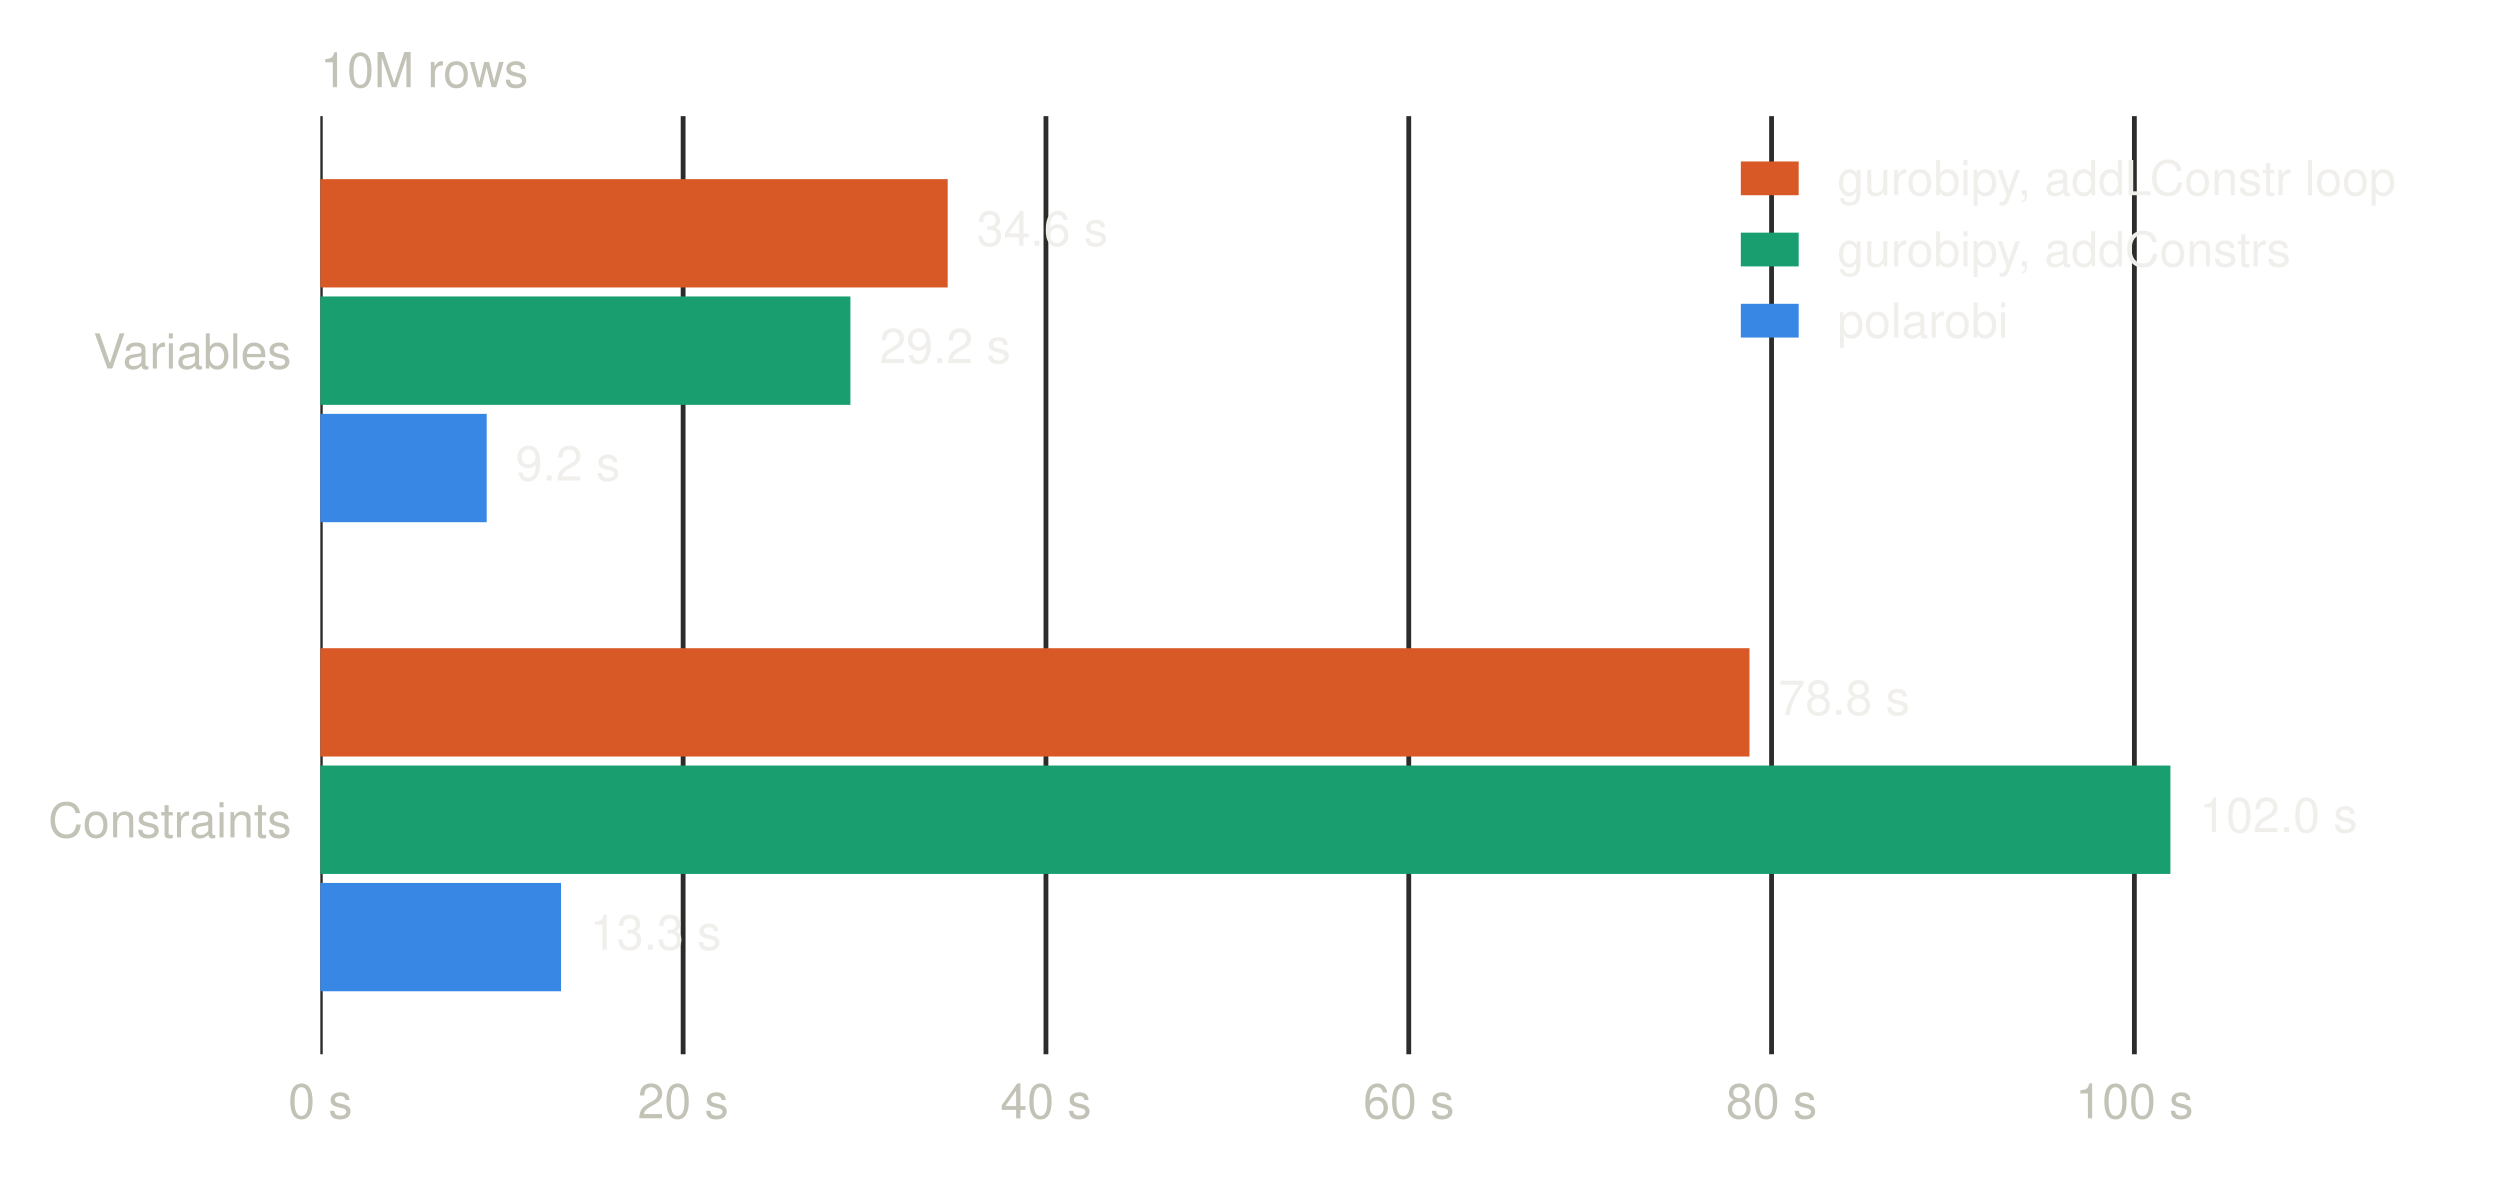
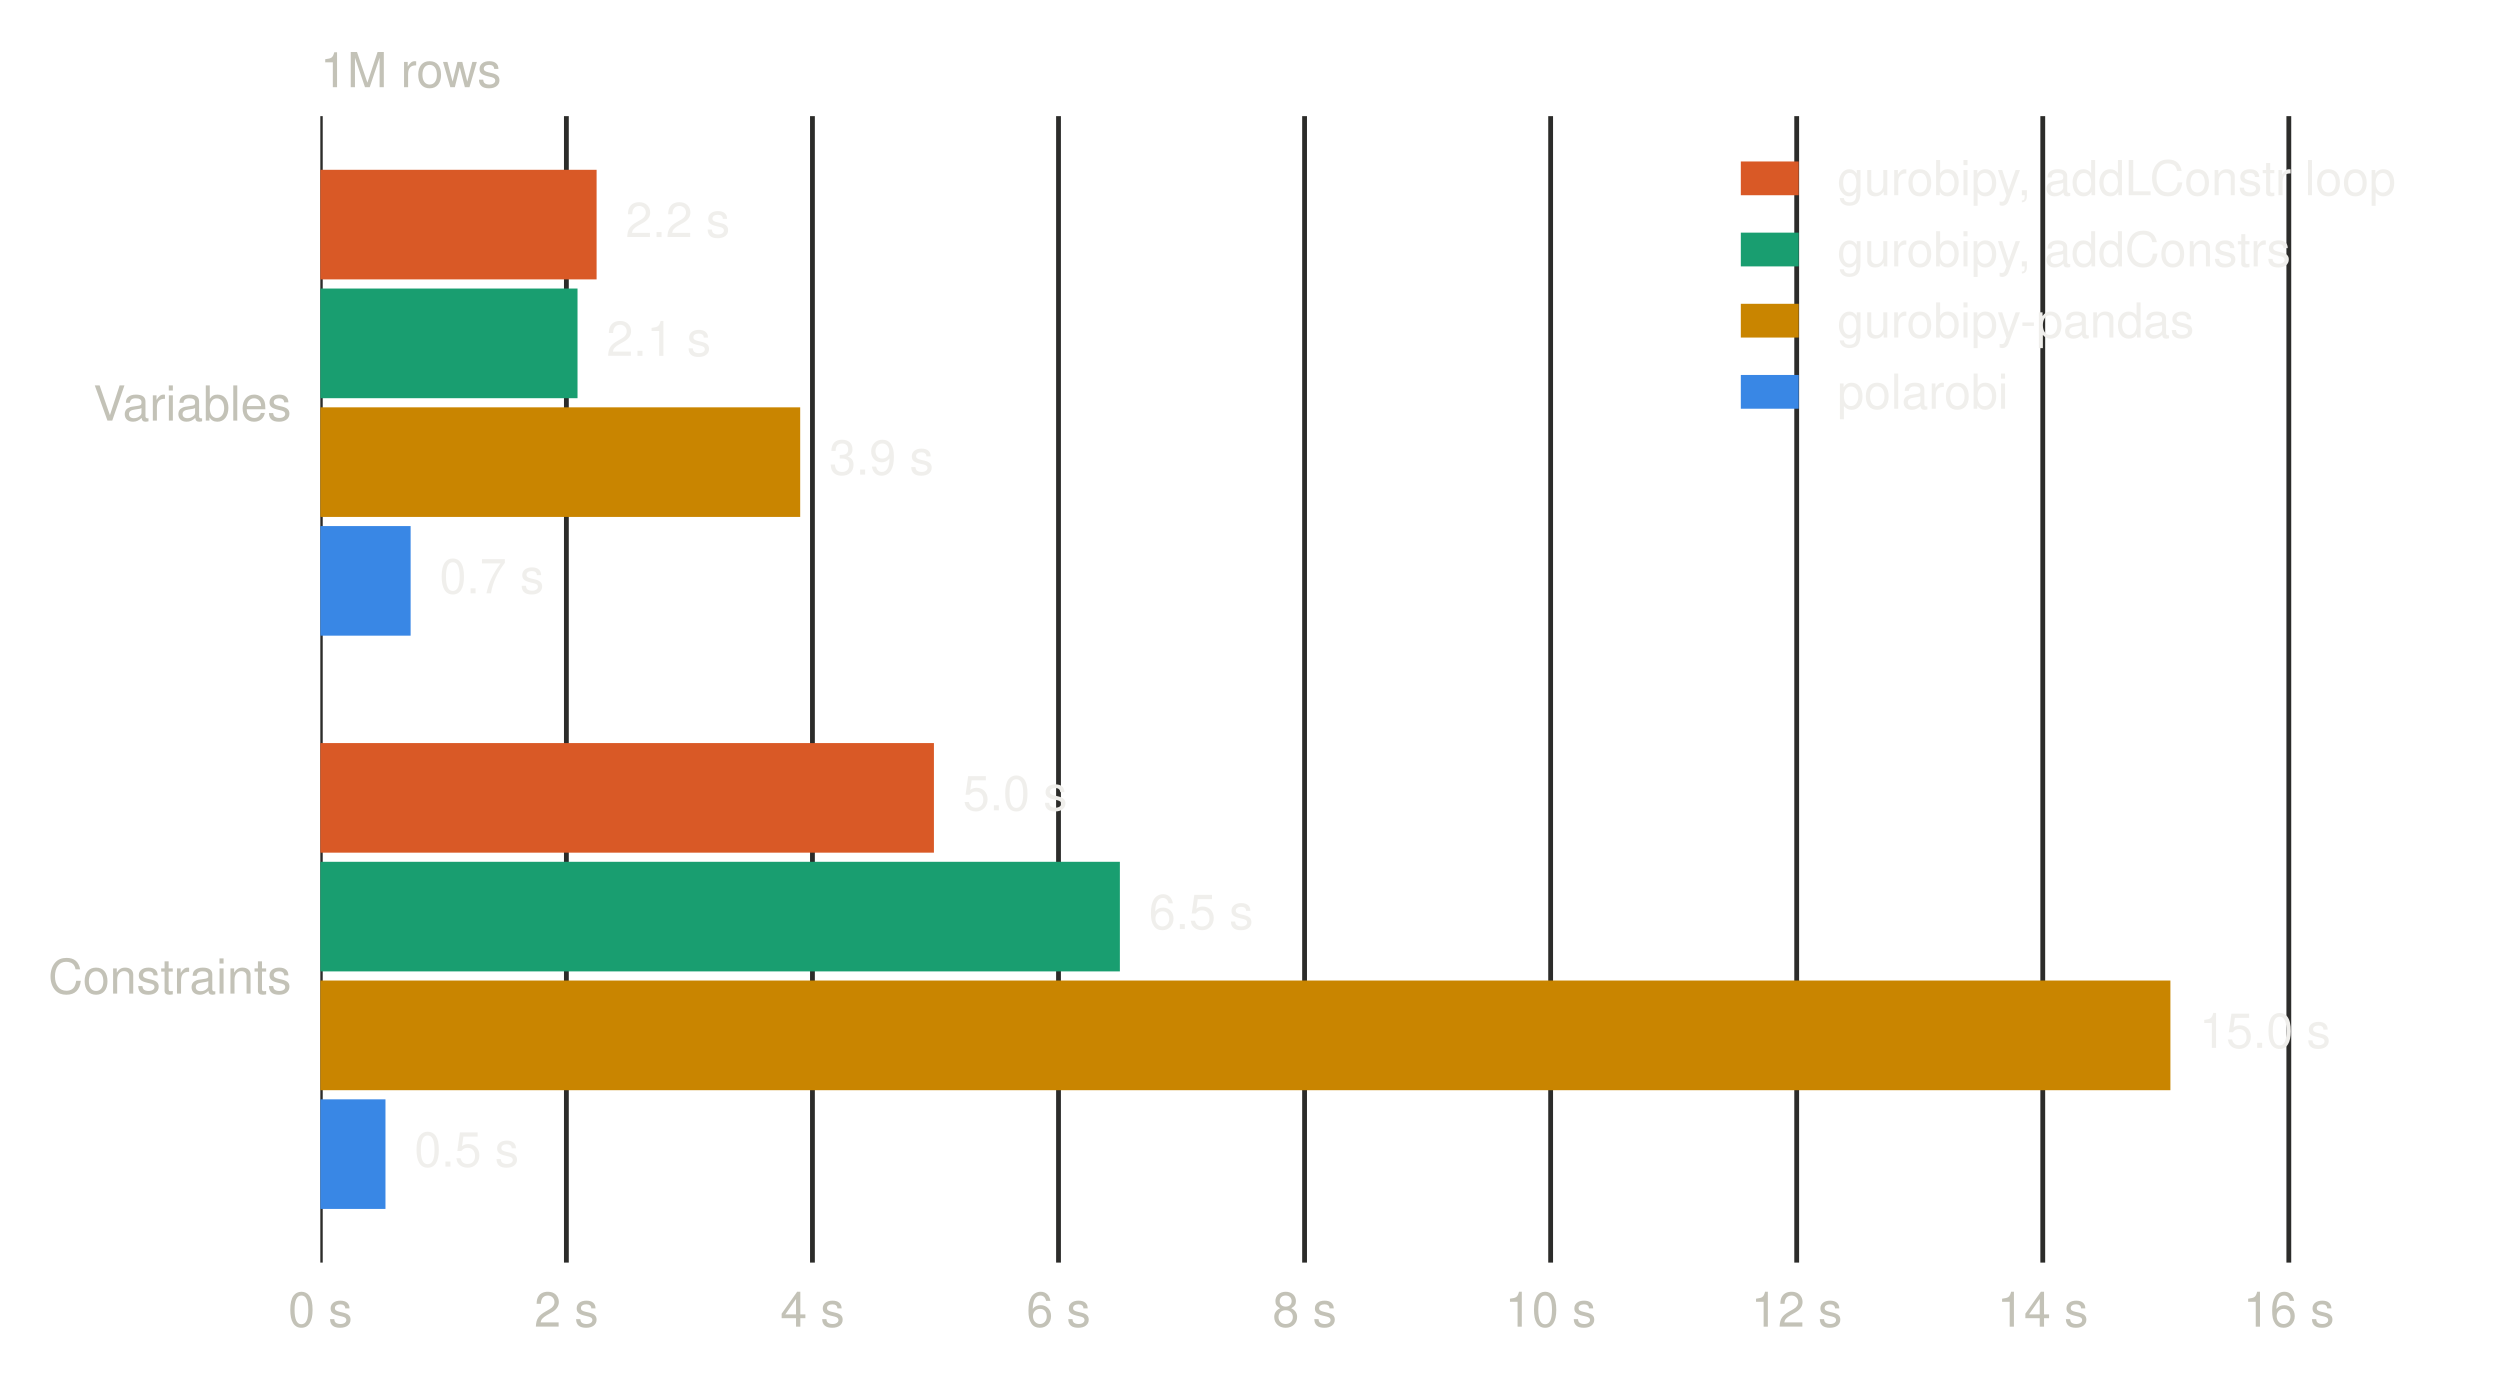
- <svg xmlns="http://www.w3.org/2000/svg" width="518.4pt" height="244.8pt" viewBox="0 0 518.4 244.8" version="1.1">
+ <svg xmlns="http://www.w3.org/2000/svg" width="518.4pt" height="288pt" viewBox="0 0 518.4 288" version="1.1">
  <defs>
    <style type="text/css">*{stroke-linejoin: round; stroke-linecap: butt}</style>
  </defs>
  <g id="figure_1">
    <g id="patch_1">
-       <path d="M 0 244.8  L 518.4 244.8  L 518.4 0  L 0 0  L 0 244.8  z " style="fill: none; opacity: 0" />
+       <path d="M 0 288  L 518.4 288  L 518.4 0  L 0 0  L 0 288  z " style="fill: none; opacity: 0" />
    </g>
    <g id="axes_1">
      <g id="patch_2">
-         <path d="M 66.422 218.615  L 507.6 218.615  L 507.6 24.08  L 66.422 24.08  L 66.422 218.615  z " style="fill: none" />
+         <path d="M 66.422 261.815  L 507.6 261.815  L 507.6 24.08  L 66.422 24.08  L 66.422 261.815  z " style="fill: none" />
      </g>
      <g id="matplotlib.axis_1">
        <g id="xtick_1">
          <g id="line2d_1">
-             <path d="M 66.422 218.615  L 66.422 24.08  " clip-path="url(#p64dbc65da9)" style="fill: none; stroke: #2c2c2a; stroke-linecap: square" />
+             <path d="M 66.422 261.815  L 66.422 24.08  " clip-path="url(#pe01c388202)" style="fill: none; stroke: #2c2c2a; stroke-linecap: square" />
          </g>
          <g id="line2d_2" />
          <g id="text_1">
-             <text style="font-size: 10px; font-family: 'Segoe UI', 'Helvetica', 'Arial', 'DejaVu Sans', sans-serif; text-anchor: middle; fill: #c3c2b7" x="66.422" y="231.896" transform="rotate(-0 66.42188 231.8955)">0 s</text>
+             <text style="font-size: 10px; font-family: 'Segoe UI', 'Helvetica', 'Arial', 'DejaVu Sans', sans-serif; text-anchor: middle; fill: #c3c2b7" x="66.422" y="275.096" transform="rotate(-0 66.42188 275.0955)">0 s</text>
          </g>
        </g>
        <g id="xtick_2">
          <g id="line2d_3">
-             <path d="M 141.654 218.615  L 141.654 24.08  " clip-path="url(#p64dbc65da9)" style="fill: none; stroke: #2c2c2a; stroke-linecap: square" />
+             <path d="M 117.445 261.815  L 117.445 24.08  " clip-path="url(#pe01c388202)" style="fill: none; stroke: #2c2c2a; stroke-linecap: square" />
          </g>
          <g id="line2d_4" />
          <g id="text_2">
-             <text style="font-size: 10px; font-family: 'Segoe UI', 'Helvetica', 'Arial', 'DejaVu Sans', sans-serif; text-anchor: middle; fill: #c3c2b7" x="141.654" y="231.896" transform="rotate(-0 141.6543 231.8955)">20 s</text>
+             <text style="font-size: 10px; font-family: 'Segoe UI', 'Helvetica', 'Arial', 'DejaVu Sans', sans-serif; text-anchor: middle; fill: #c3c2b7" x="117.445" y="275.096" transform="rotate(-0 117.4454 275.0955)">2 s</text>
          </g>
        </g>
        <g id="xtick_3">
          <g id="line2d_5">
-             <path d="M 216.887 218.615  L 216.887 24.08  " clip-path="url(#p64dbc65da9)" style="fill: none; stroke: #2c2c2a; stroke-linecap: square" />
+             <path d="M 168.469 261.815  L 168.469 24.08  " clip-path="url(#pe01c388202)" style="fill: none; stroke: #2c2c2a; stroke-linecap: square" />
          </g>
          <g id="line2d_6" />
          <g id="text_3">
-             <text style="font-size: 10px; font-family: 'Segoe UI', 'Helvetica', 'Arial', 'DejaVu Sans', sans-serif; text-anchor: middle; fill: #c3c2b7" x="216.887" y="231.896" transform="rotate(-0 216.8866 231.8955)">40 s</text>
+             <text style="font-size: 10px; font-family: 'Segoe UI', 'Helvetica', 'Arial', 'DejaVu Sans', sans-serif; text-anchor: middle; fill: #c3c2b7" x="168.469" y="275.096" transform="rotate(-0 168.469 275.0955)">4 s</text>
          </g>
        </g>
        <g id="xtick_4">
          <g id="line2d_7">
-             <path d="M 292.119 218.615  L 292.119 24.08  " clip-path="url(#p64dbc65da9)" style="fill: none; stroke: #2c2c2a; stroke-linecap: square" />
+             <path d="M 219.493 261.815  L 219.493 24.08  " clip-path="url(#pe01c388202)" style="fill: none; stroke: #2c2c2a; stroke-linecap: square" />
          </g>
          <g id="line2d_8" />
          <g id="text_4">
-             <text style="font-size: 10px; font-family: 'Segoe UI', 'Helvetica', 'Arial', 'DejaVu Sans', sans-serif; text-anchor: middle; fill: #c3c2b7" x="292.119" y="231.896" transform="rotate(-0 292.119 231.8955)">60 s</text>
+             <text style="font-size: 10px; font-family: 'Segoe UI', 'Helvetica', 'Arial', 'DejaVu Sans', sans-serif; text-anchor: middle; fill: #c3c2b7" x="219.493" y="275.096" transform="rotate(-0 219.4926 275.0955)">6 s</text>
          </g>
        </g>
        <g id="xtick_5">
          <g id="line2d_9">
-             <path d="M 367.351 218.615  L 367.351 24.08  " clip-path="url(#p64dbc65da9)" style="fill: none; stroke: #2c2c2a; stroke-linecap: square" />
+             <path d="M 270.516 261.815  L 270.516 24.08  " clip-path="url(#pe01c388202)" style="fill: none; stroke: #2c2c2a; stroke-linecap: square" />
          </g>
          <g id="line2d_10" />
          <g id="text_5">
-             <text style="font-size: 10px; font-family: 'Segoe UI', 'Helvetica', 'Arial', 'DejaVu Sans', sans-serif; text-anchor: middle; fill: #c3c2b7" x="367.351" y="231.896" transform="rotate(-0 367.3514 231.8955)">80 s</text>
+             <text style="font-size: 10px; font-family: 'Segoe UI', 'Helvetica', 'Arial', 'DejaVu Sans', sans-serif; text-anchor: middle; fill: #c3c2b7" x="270.516" y="275.096" transform="rotate(-0 270.5162 275.0955)">8 s</text>
          </g>
        </g>
        <g id="xtick_6">
          <g id="line2d_11">
-             <path d="M 442.584 218.615  L 442.584 24.08  " clip-path="url(#p64dbc65da9)" style="fill: none; stroke: #2c2c2a; stroke-linecap: square" />
+             <path d="M 321.54 261.815  L 321.54 24.08  " clip-path="url(#pe01c388202)" style="fill: none; stroke: #2c2c2a; stroke-linecap: square" />
          </g>
          <g id="line2d_12" />
          <g id="text_6">
-             <text style="font-size: 10px; font-family: 'Segoe UI', 'Helvetica', 'Arial', 'DejaVu Sans', sans-serif; text-anchor: middle; fill: #c3c2b7" x="442.584" y="231.896" transform="rotate(-0 442.5838 231.8955)">100 s</text>
+             <text style="font-size: 10px; font-family: 'Segoe UI', 'Helvetica', 'Arial', 'DejaVu Sans', sans-serif; text-anchor: middle; fill: #c3c2b7" x="321.54" y="275.096" transform="rotate(-0 321.5397 275.0955)">10 s</text>
+           </g>
+         </g>
+         <g id="xtick_7">
+           <g id="line2d_13">
+             <path d="M 372.563 261.815  L 372.563 24.08  " clip-path="url(#pe01c388202)" style="fill: none; stroke: #2c2c2a; stroke-linecap: square" />
+           </g>
+           <g id="line2d_14" />
+           <g id="text_7">
+             <text style="font-size: 10px; font-family: 'Segoe UI', 'Helvetica', 'Arial', 'DejaVu Sans', sans-serif; text-anchor: middle; fill: #c3c2b7" x="372.563" y="275.096" transform="rotate(-0 372.5633 275.0955)">12 s</text>
+           </g>
+         </g>
+         <g id="xtick_8">
+           <g id="line2d_15">
+             <path d="M 423.587 261.815  L 423.587 24.08  " clip-path="url(#pe01c388202)" style="fill: none; stroke: #2c2c2a; stroke-linecap: square" />
+           </g>
+           <g id="line2d_16" />
+           <g id="text_8">
+             <text style="font-size: 10px; font-family: 'Segoe UI', 'Helvetica', 'Arial', 'DejaVu Sans', sans-serif; text-anchor: middle; fill: #c3c2b7" x="423.587" y="275.096" transform="rotate(-0 423.5869 275.0955)">14 s</text>
+           </g>
+         </g>
+         <g id="xtick_9">
+           <g id="line2d_17">
+             <path d="M 474.61 261.815  L 474.61 24.08  " clip-path="url(#pe01c388202)" style="fill: none; stroke: #2c2c2a; stroke-linecap: square" />
+           </g>
+           <g id="line2d_18" />
+           <g id="text_9">
+             <text style="font-size: 10px; font-family: 'Segoe UI', 'Helvetica', 'Arial', 'DejaVu Sans', sans-serif; text-anchor: middle; fill: #c3c2b7" x="474.61" y="275.096" transform="rotate(-0 474.6105 275.0955)">16 s</text>
          </g>
        </g>
      </g>
      <g id="matplotlib.axis_2">
        <g id="ytick_1">
-           <g id="line2d_13" />
-           <g id="text_7">
-             <text style="font-size: 10px; font-family: 'Segoe UI', 'Helvetica', 'Arial', 'DejaVu Sans', sans-serif; text-anchor: end; fill: #c3c2b7" x="60.422" y="76.416" transform="rotate(-0 60.42188 76.41558)">Variables</text>
+           <g id="line2d_19" />
+           <g id="text_10">
+             <text style="font-size: 10px; font-family: 'Segoe UI', 'Helvetica', 'Arial', 'DejaVu Sans', sans-serif; text-anchor: end; fill: #c3c2b7" x="60.422" y="87.216" transform="rotate(-0 60.42188 87.21558)">Variables</text>
          </g>
        </g>
        <g id="ytick_2">
-           <g id="line2d_14" />
-           <g id="text_8">
-             <text style="font-size: 10px; font-family: 'Segoe UI', 'Helvetica', 'Arial', 'DejaVu Sans', sans-serif; text-anchor: end; fill: #c3c2b7" x="60.422" y="173.636" transform="rotate(-0 60.42188 173.6362)">Constraints</text>
+           <g id="line2d_20" />
+           <g id="text_11">
+             <text style="font-size: 10px; font-family: 'Segoe UI', 'Helvetica', 'Arial', 'DejaVu Sans', sans-serif; text-anchor: end; fill: #c3c2b7" x="60.422" y="206.036" transform="rotate(-0 60.42188 206.0362)">Constraints</text>
          </g>
        </g>
      </g>
      <g id="patch_3">
-         <path d="M 66.422 37.142  L 196.515 37.142  L 196.515 59.609  L 66.422 59.609  z " clip-path="url(#p64dbc65da9)" style="fill: #d95926" />
+         <path d="M 66.422 35.212  L 123.711 35.212  L 123.711 57.942  L 66.422 57.942  z " clip-path="url(#pe01c388202)" style="fill: #d95926" />
      </g>
      <g id="patch_4">
-         <path d="M 66.422 134.41  L 362.774 134.41  L 362.774 156.876  L 66.422 156.876  z " clip-path="url(#p64dbc65da9)" style="fill: #d95926" />
+         <path d="M 66.422 154.08  L 193.66 154.08  L 193.66 176.81  L 66.422 176.81  z " clip-path="url(#pe01c388202)" style="fill: #d95926" />
      </g>
-       <g id="text_9">
-         <text style="font-size: 10px; font-family: 'Segoe UI', 'Helvetica', 'Arial', 'DejaVu Sans', sans-serif; text-anchor: start; fill: #f0efec" x="202.515" y="50.963" transform="rotate(-0 202.5151 50.96341)">34.6 s</text>
+       <g id="text_12">
+         <text style="font-size: 10px; font-family: 'Segoe UI', 'Helvetica', 'Arial', 'DejaVu Sans', sans-serif; text-anchor: start; fill: #f0efec" x="129.711" y="49.165" transform="rotate(-0 129.7109 49.16525)">2.2 s</text>
      </g>
-       <g id="text_10">
-         <text style="font-size: 10px; font-family: 'Segoe UI', 'Helvetica', 'Arial', 'DejaVu Sans', sans-serif; text-anchor: start; fill: #f0efec" x="368.774" y="148.231" transform="rotate(-0 368.7742 148.2309)">78.8 s</text>
+       <g id="text_13">
+         <text style="font-size: 10px; font-family: 'Segoe UI', 'Helvetica', 'Arial', 'DejaVu Sans', sans-serif; text-anchor: start; fill: #f0efec" x="199.66" y="168.033" transform="rotate(-0 199.6596 168.0327)">5.0 s</text>
      </g>
      <g id="patch_5">
-         <path d="M 66.422 61.481  L 176.344 61.481  L 176.344 83.947  L 66.422 83.947  z " clip-path="url(#p64dbc65da9)" style="fill: #199e70" />
+         <path d="M 66.422 59.837  L 119.755 59.837  L 119.755 82.567  L 66.422 82.567  z " clip-path="url(#pe01c388202)" style="fill: #199e70" />
      </g>
      <g id="patch_6">
-         <path d="M 66.422 158.748  L 450.055 158.748  L 450.055 181.215  L 66.422 181.215  z " clip-path="url(#p64dbc65da9)" style="fill: #199e70" />
+         <path d="M 66.422 178.704  L 232.217 178.704  L 232.217 201.434  L 66.422 201.434  z " clip-path="url(#pe01c388202)" style="fill: #199e70" />
      </g>
-       <g id="text_11">
-         <text style="font-size: 10px; font-family: 'Segoe UI', 'Helvetica', 'Arial', 'DejaVu Sans', sans-serif; text-anchor: start; fill: #f0efec" x="182.344" y="75.302" transform="rotate(-0 182.3439 75.3019)">29.2 s</text>
+       <g id="text_14">
+         <text style="font-size: 10px; font-family: 'Segoe UI', 'Helvetica', 'Arial', 'DejaVu Sans', sans-serif; text-anchor: start; fill: #f0efec" x="125.755" y="73.79" transform="rotate(-0 125.7551 73.78969)">2.1 s</text>
      </g>
-       <g id="text_12">
-         <text style="font-size: 10px; font-family: 'Segoe UI', 'Helvetica', 'Arial', 'DejaVu Sans', sans-serif; text-anchor: start; fill: #f0efec" x="456.055" y="172.569" transform="rotate(-0 456.055 172.5694)">102.0 s</text>
+       <g id="text_15">
+         <text style="font-size: 10px; font-family: 'Segoe UI', 'Helvetica', 'Arial', 'DejaVu Sans', sans-serif; text-anchor: start; fill: #f0efec" x="238.217" y="192.657" transform="rotate(-0 238.2175 192.6572)">6.5 s</text>
      </g>
      <g id="patch_7">
-         <path d="M 66.422 85.819  L 100.923 85.819  L 100.923 108.286  L 66.422 108.286  z " clip-path="url(#p64dbc65da9)" style="fill: #3987e5" />
+         <path d="M 66.422 84.461  L 165.927 84.461  L 165.927 107.191  L 66.422 107.191  z " clip-path="url(#pe01c388202)" style="fill: #c98500" />
      </g>
      <g id="patch_8">
-         <path d="M 66.422 183.087  L 116.332 183.087  L 116.332 205.553  L 66.422 205.553  z " clip-path="url(#p64dbc65da9)" style="fill: #3987e5" />
+         <path d="M 66.422 203.329  L 450.055 203.329  L 450.055 226.059  L 66.422 226.059  z " clip-path="url(#pe01c388202)" style="fill: #c98500" />
      </g>
-       <g id="text_13">
-         <text style="font-size: 10px; font-family: 'Segoe UI', 'Helvetica', 'Arial', 'DejaVu Sans', sans-serif; text-anchor: start; fill: #f0efec" x="106.923" y="99.64" transform="rotate(-0 106.9227 99.64039)">9.2 s</text>
+       <g id="text_16">
+         <text style="font-size: 10px; font-family: 'Segoe UI', 'Helvetica', 'Arial', 'DejaVu Sans', sans-serif; text-anchor: start; fill: #f0efec" x="171.927" y="98.414" transform="rotate(-0 171.9267 98.41412)">3.9 s</text>
      </g>
-       <g id="text_14">
-         <text style="font-size: 10px; font-family: 'Segoe UI', 'Helvetica', 'Arial', 'DejaVu Sans', sans-serif; text-anchor: start; fill: #f0efec" x="122.332" y="196.908" transform="rotate(-0 122.3324 196.9079)">13.3 s</text>
+       <g id="text_17">
+         <text style="font-size: 10px; font-family: 'Segoe UI', 'Helvetica', 'Arial', 'DejaVu Sans', sans-serif; text-anchor: start; fill: #f0efec" x="456.055" y="217.282" transform="rotate(-0 456.055 217.2816)">15.0 s</text>
      </g>
-       <g id="text_15">
-         <text style="font-size: 10px; font-family: 'Segoe UI', 'Helvetica', 'Arial', 'DejaVu Sans', sans-serif; text-anchor: start; fill: #c3c2b7" x="66.422" y="18.08" transform="rotate(-0 66.42188 18.08027)">10M rows</text>
+       <g id="patch_9">
+         <path d="M 66.422 109.086  L 85.149 109.086  L 85.149 131.816  L 66.422 131.816  z " clip-path="url(#pe01c388202)" style="fill: #3987e5" />
+       </g>
+       <g id="patch_10">
+         <path d="M 66.422 227.953  L 79.932 227.953  L 79.932 250.683  L 66.422 250.683  z " clip-path="url(#pe01c388202)" style="fill: #3987e5" />
+       </g>
+       <g id="text_18">
+         <text style="font-size: 10px; font-family: 'Segoe UI', 'Helvetica', 'Arial', 'DejaVu Sans', sans-serif; text-anchor: start; fill: #f0efec" x="91.149" y="123.039" transform="rotate(-0 91.14867 123.0386)">0.7 s</text>
+       </g>
+       <g id="text_19">
+         <text style="font-size: 10px; font-family: 'Segoe UI', 'Helvetica', 'Arial', 'DejaVu Sans', sans-serif; text-anchor: start; fill: #f0efec" x="85.932" y="241.906" transform="rotate(-0 85.93207 241.906)">0.5 s</text>
+       </g>
+       <g id="text_20">
+         <text style="font-size: 10px; font-family: 'Segoe UI', 'Helvetica', 'Arial', 'DejaVu Sans', sans-serif; text-anchor: start; fill: #c3c2b7" x="66.422" y="18.08" transform="rotate(-0 66.42188 18.08027)">1M rows</text>
      </g>
      <g id="legend_1">
-         <g id="patch_9">
+         <g id="patch_11">
          <path d="M 360.977 40.483  L 372.977 40.483  L 372.977 33.483  L 360.977 33.483  z " style="fill: #d95926" />
        </g>
-         <g id="text_16">
+         <g id="text_21">
          <text style="font-size: 10px; font-family: 'Segoe UI', 'Helvetica', 'Arial', 'DejaVu Sans', sans-serif; text-anchor: start; fill: #f0efec" x="380.977" y="40.483" transform="rotate(-0 380.9766 40.4834)">gurobipy, addLConstr loop</text>
        </g>
-         <g id="patch_10">
+         <g id="patch_12">
          <path d="M 360.977 55.24  L 372.977 55.24  L 372.977 48.24  L 360.977 48.24  z " style="fill: #199e70" />
        </g>
-         <g id="text_17">
+         <g id="text_22">
          <text style="font-size: 10px; font-family: 'Segoe UI', 'Helvetica', 'Arial', 'DejaVu Sans', sans-serif; text-anchor: start; fill: #f0efec" x="380.977" y="55.24" transform="rotate(-0 380.9766 55.23965)">gurobipy, addConstrs</text>
        </g>
-         <g id="patch_11">
-           <path d="M 360.977 69.996  L 372.977 69.996  L 372.977 62.996  L 360.977 62.996  z " style="fill: #3987e5" />
+         <g id="patch_13">
+           <path d="M 360.977 69.996  L 372.977 69.996  L 372.977 62.996  L 360.977 62.996  z " style="fill: #c98500" />
        </g>
-         <g id="text_18">
-           <text style="font-size: 10px; font-family: 'Segoe UI', 'Helvetica', 'Arial', 'DejaVu Sans', sans-serif; text-anchor: start; fill: #f0efec" x="380.977" y="69.996" transform="rotate(-0 380.9766 69.9959)">polarobi</text>
+         <g id="text_23">
+           <text style="font-size: 10px; font-family: 'Segoe UI', 'Helvetica', 'Arial', 'DejaVu Sans', sans-serif; text-anchor: start; fill: #f0efec" x="380.977" y="69.996" transform="rotate(-0 380.9766 69.9959)">gurobipy-pandas</text>
+         </g>
+         <g id="patch_14">
+           <path d="M 360.977 84.752  L 372.977 84.752  L 372.977 77.752  L 360.977 77.752  z " style="fill: #3987e5" />
+         </g>
+         <g id="text_24">
+           <text style="font-size: 10px; font-family: 'Segoe UI', 'Helvetica', 'Arial', 'DejaVu Sans', sans-serif; text-anchor: start; fill: #f0efec" x="380.977" y="84.752" transform="rotate(-0 380.9766 84.75215)">polarobi</text>
        </g>
      </g>
    </g>
  </g>
  <defs>
-     <clipPath id="p64dbc65da9">
-       <rect x="66.422" y="24.08" width="441.178" height="194.535" />
+     <clipPath id="pe01c388202">
+       <rect x="66.422" y="24.08" width="441.178" height="237.735" />
    </clipPath>
  </defs>
</svg>
